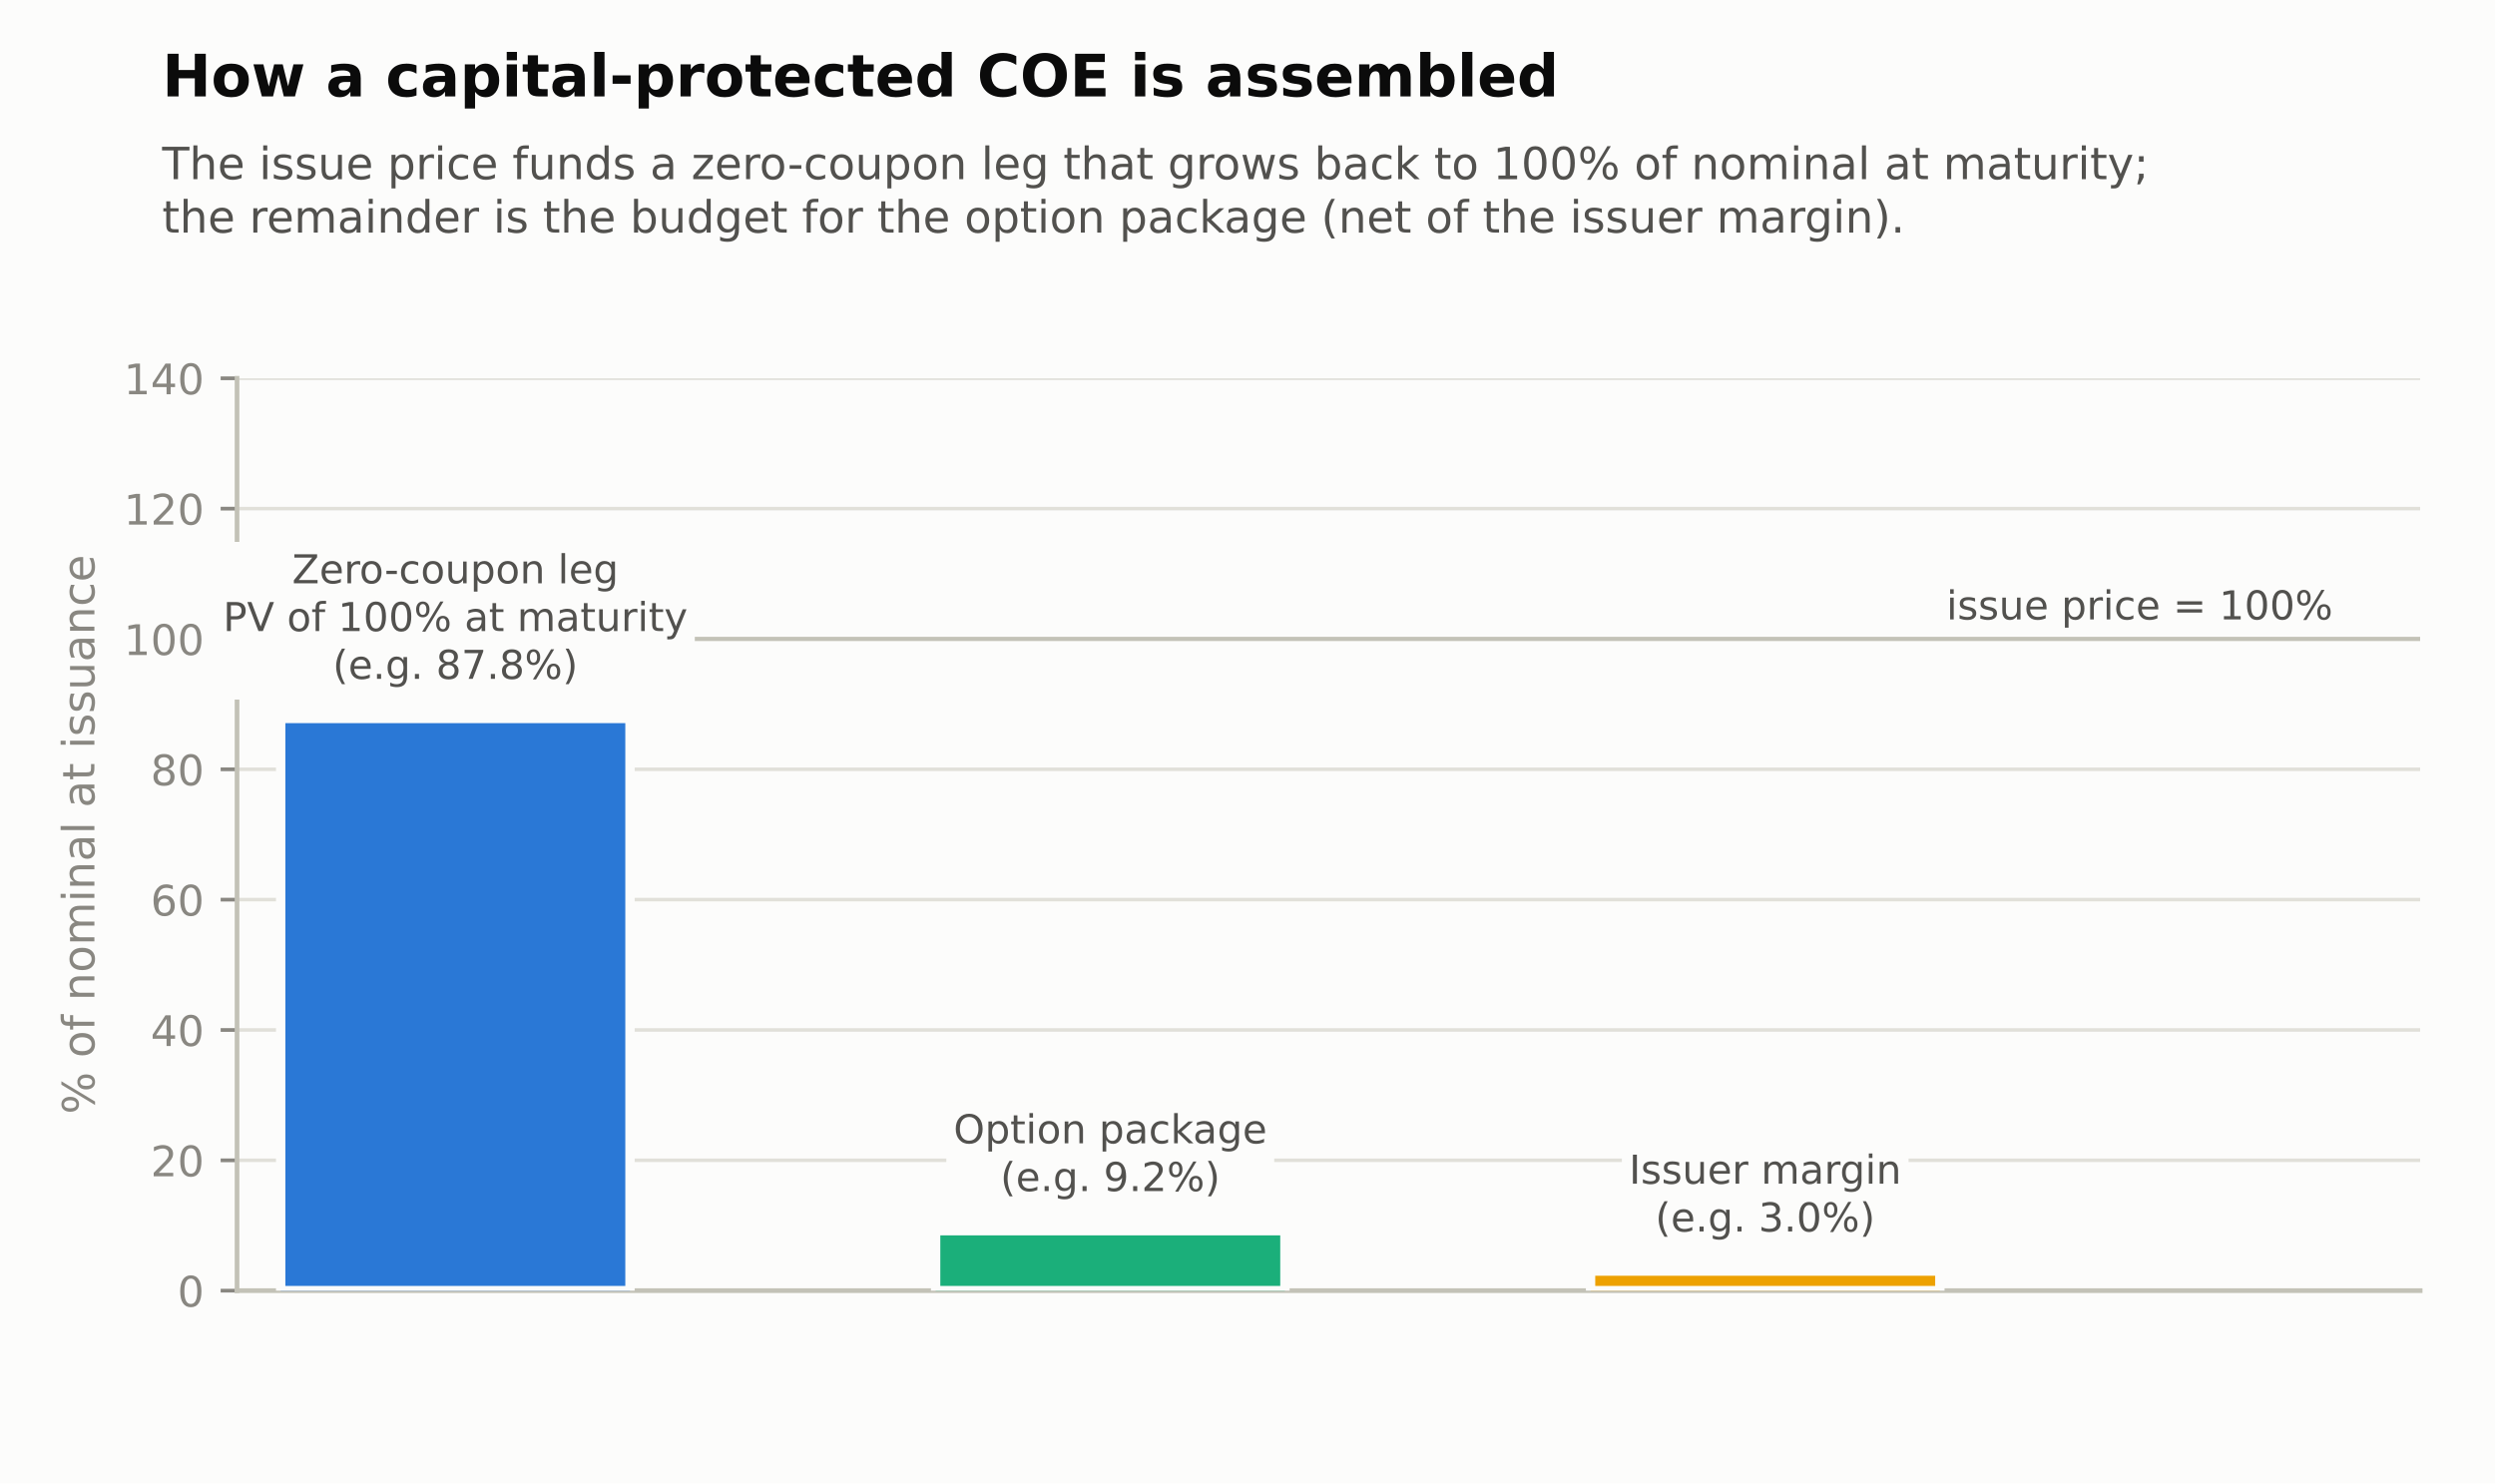
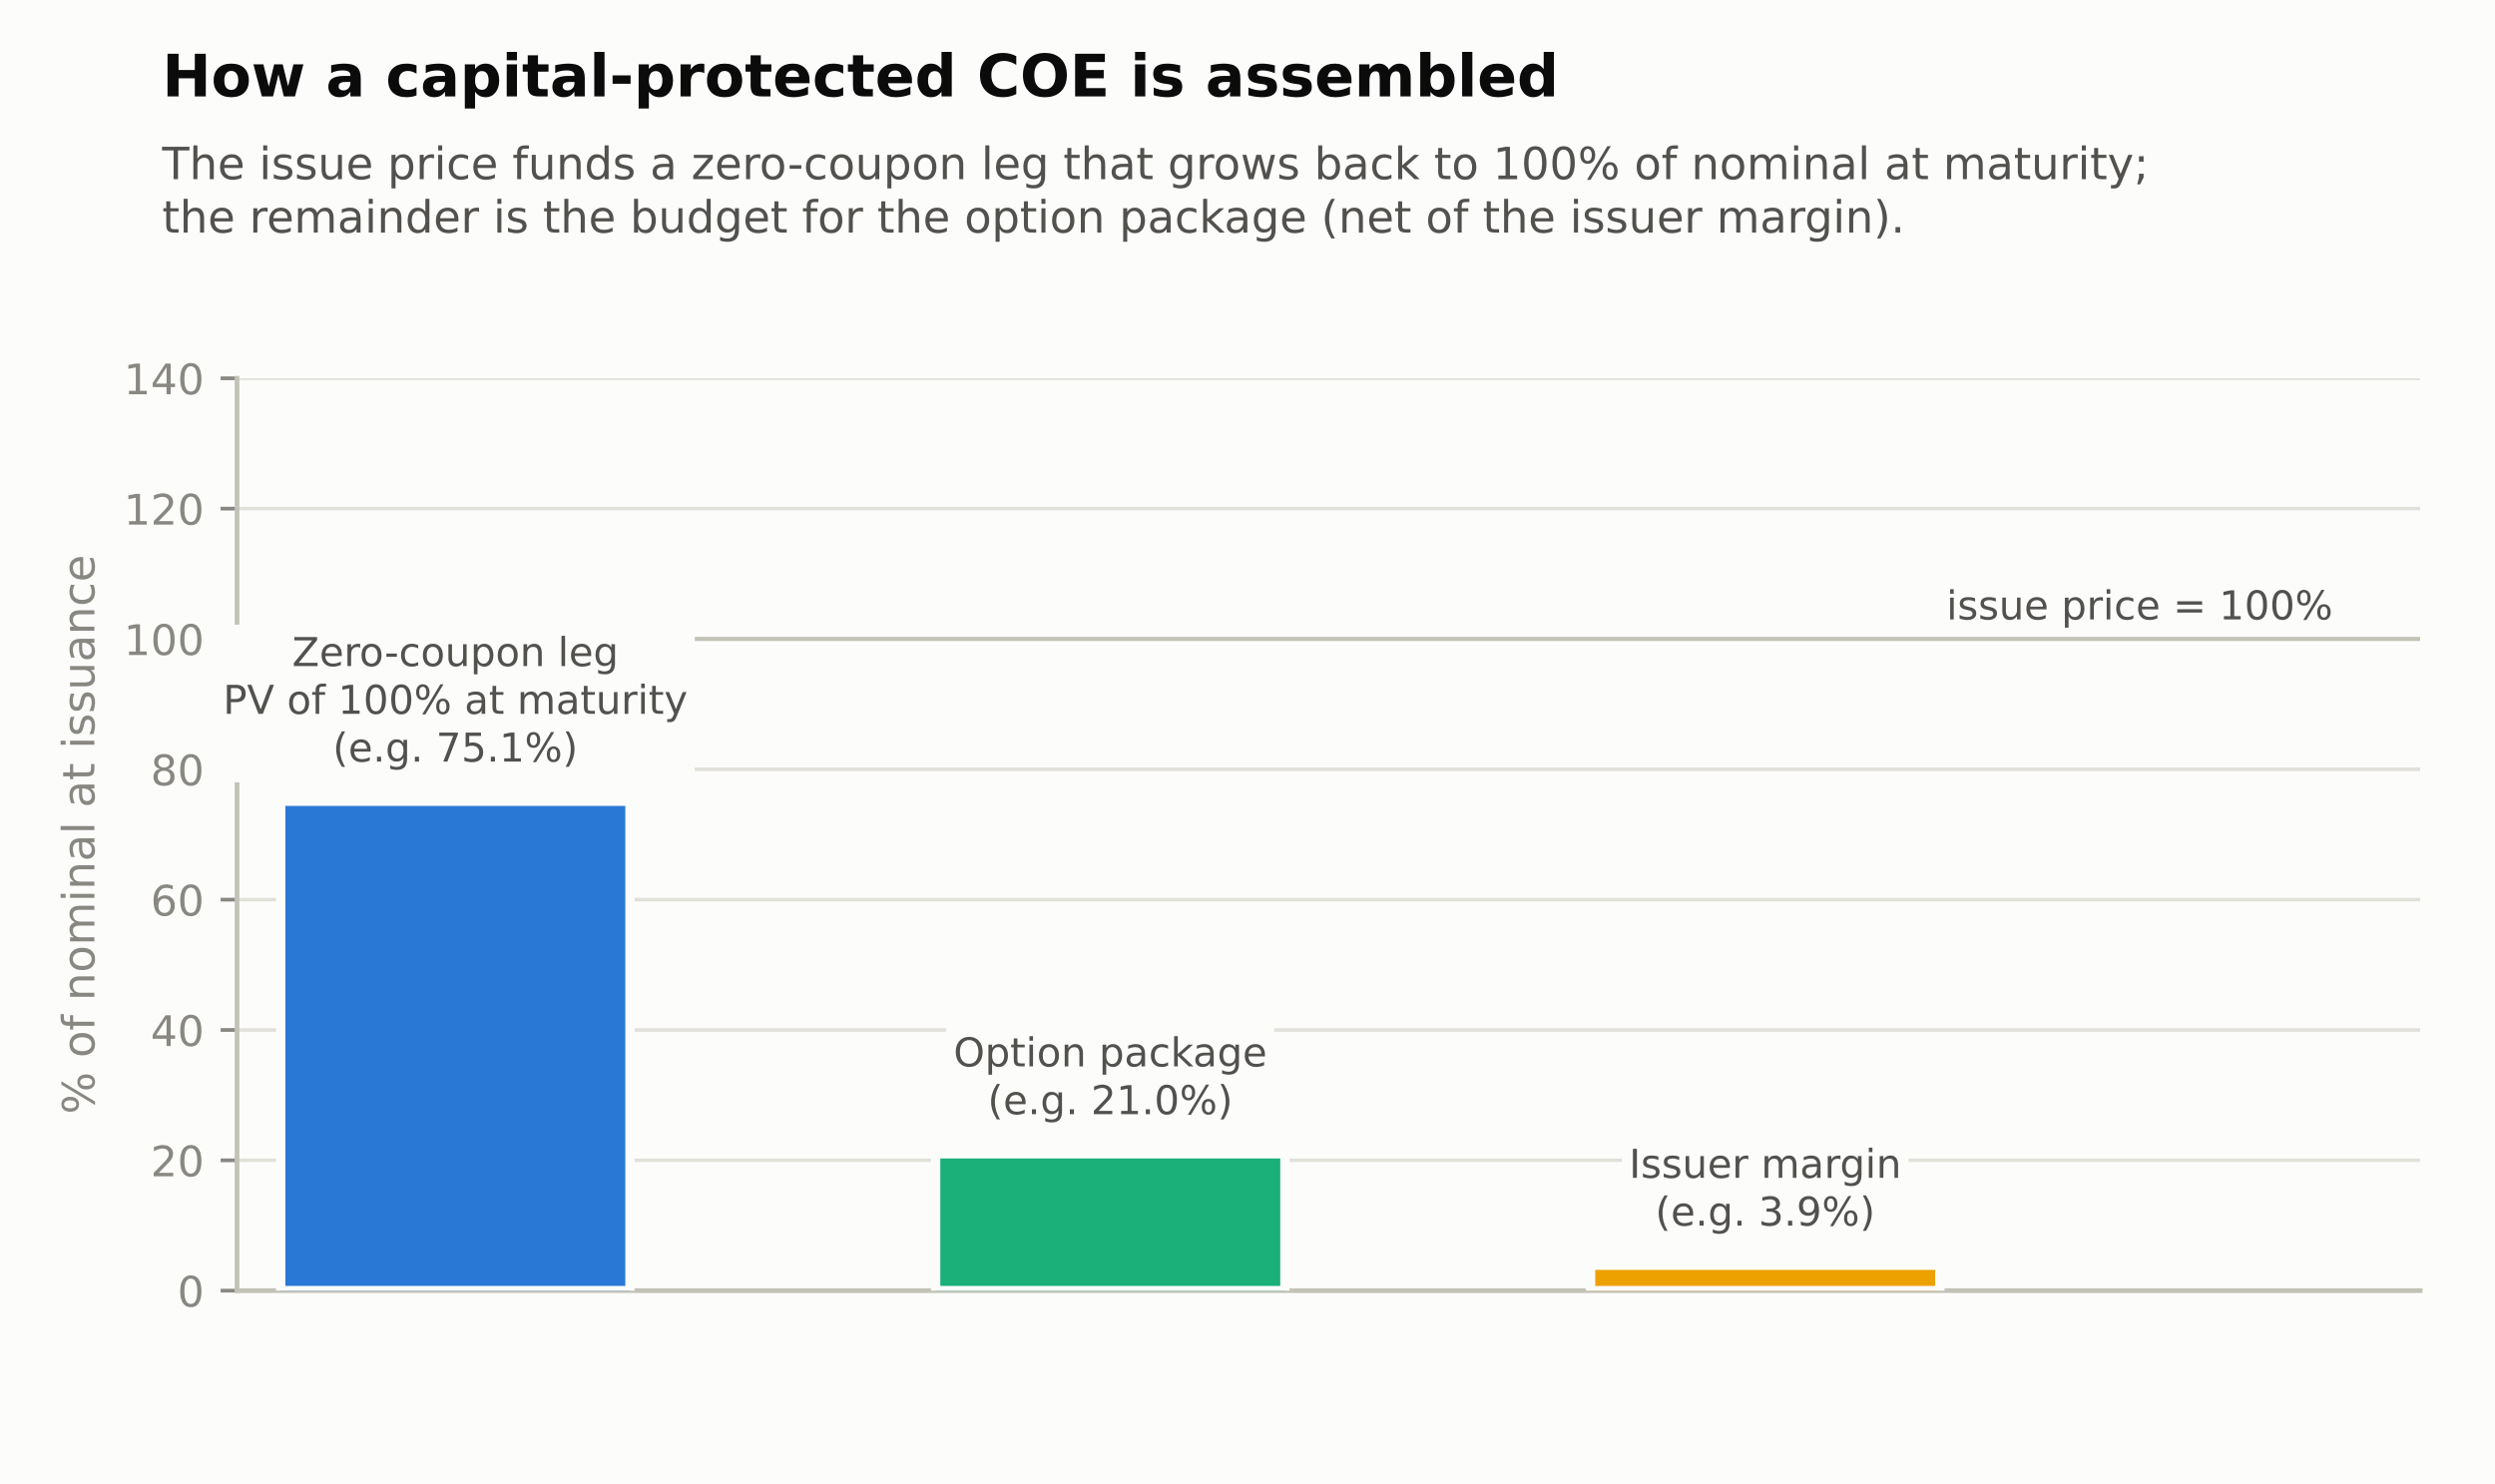
<svg xmlns="http://www.w3.org/2000/svg" xmlns:xlink="http://www.w3.org/1999/xlink" width="532.8pt" height="316.8pt" viewBox="0 0 532.8 316.8" version="1.1">
  <defs>
    <style type="text/css">*{stroke-linejoin: round; stroke-linecap: butt}</style>
  </defs>
  <g id="figure_1">
    <g id="patch_1">
      <path d="M 0 316.8  L 532.8 316.8  L 532.8 0  L 0 0  z " style="fill: #fcfcfb" />
    </g>
    <g id="axes_1">
      <g id="patch_2">
        <path d="M 50.616 275.616  L 516.816 275.616  L 516.816 80.784  L 50.616 80.784  z " style="fill: #fcfcfb" />
      </g>
      <g id="matplotlib.axis_1" />
      <g id="matplotlib.axis_2">
        <g id="ytick_1">
          <g id="line2d_1">
-             <path d="M 50.616 275.616  L 516.816 275.616  " clip-path="url(#pb195694859)" style="fill: none; stroke: #e1e0d9; stroke-width: 0.75; stroke-linecap: square" />
+             <path d="M 50.616 275.616  L 516.816 275.616  " clip-path="url(#pa96054cac5)" style="fill: none; stroke: #e1e0d9; stroke-width: 0.75; stroke-linecap: square" />
          </g>
          <g id="line2d_2">
            <defs>
-               <path id="m7adf9330e4" d="M 0 0  L -3.5 0  " style="stroke: #898781; stroke-width: 0.8" />
+               <path id="m34b83491f1" d="M 0 0  L -3.5 0  " style="stroke: #898781; stroke-width: 0.8" />
            </defs>
            <g>
-               <use xlink:href="#m7adf9330e4" x="50.616" y="275.616" style="fill: #898781; stroke: #898781; stroke-width: 0.8" />
+               <use xlink:href="#m34b83491f1" x="50.616" y="275.616" style="fill: #898781; stroke: #898781; stroke-width: 0.8" />
            </g>
          </g>
          <g id="text_1">
            <text style="font-size: 9px; font-family: 'DejaVu Sans'; text-anchor: end; fill: #898781" x="43.616" y="279.035" transform="rotate(-0 43.616 279.0349)">0</text>
          </g>
        </g>
        <g id="ytick_2">
          <g id="line2d_3">
-             <path d="M 50.616 247.783  L 516.816 247.783  " clip-path="url(#pb195694859)" style="fill: none; stroke: #e1e0d9; stroke-width: 0.75; stroke-linecap: square" />
+             <path d="M 50.616 247.783  L 516.816 247.783  " clip-path="url(#pa96054cac5)" style="fill: none; stroke: #e1e0d9; stroke-width: 0.75; stroke-linecap: square" />
          </g>
          <g id="line2d_4">
            <g>
-               <use xlink:href="#m7adf9330e4" x="50.616" y="247.783" style="fill: #898781; stroke: #898781; stroke-width: 0.8" />
+               <use xlink:href="#m34b83491f1" x="50.616" y="247.783" style="fill: #898781; stroke: #898781; stroke-width: 0.8" />
            </g>
          </g>
          <g id="text_2">
            <text style="font-size: 9px; font-family: 'DejaVu Sans'; text-anchor: end; fill: #898781" x="43.616" y="251.202" transform="rotate(-0 43.616 251.2018)">20</text>
          </g>
        </g>
        <g id="ytick_3">
          <g id="line2d_5">
-             <path d="M 50.616 219.95  L 516.816 219.95  " clip-path="url(#pb195694859)" style="fill: none; stroke: #e1e0d9; stroke-width: 0.75; stroke-linecap: square" />
+             <path d="M 50.616 219.95  L 516.816 219.95  " clip-path="url(#pa96054cac5)" style="fill: none; stroke: #e1e0d9; stroke-width: 0.75; stroke-linecap: square" />
          </g>
          <g id="line2d_6">
            <g>
-               <use xlink:href="#m7adf9330e4" x="50.616" y="219.95" style="fill: #898781; stroke: #898781; stroke-width: 0.8" />
+               <use xlink:href="#m34b83491f1" x="50.616" y="219.95" style="fill: #898781; stroke: #898781; stroke-width: 0.8" />
            </g>
          </g>
          <g id="text_3">
            <text style="font-size: 9px; font-family: 'DejaVu Sans'; text-anchor: end; fill: #898781" x="43.616" y="223.369" transform="rotate(-0 43.616 223.3687)">40</text>
          </g>
        </g>
        <g id="ytick_4">
          <g id="line2d_7">
-             <path d="M 50.616 192.117  L 516.816 192.117  " clip-path="url(#pb195694859)" style="fill: none; stroke: #e1e0d9; stroke-width: 0.75; stroke-linecap: square" />
+             <path d="M 50.616 192.117  L 516.816 192.117  " clip-path="url(#pa96054cac5)" style="fill: none; stroke: #e1e0d9; stroke-width: 0.75; stroke-linecap: square" />
          </g>
          <g id="line2d_8">
            <g>
-               <use xlink:href="#m7adf9330e4" x="50.616" y="192.117" style="fill: #898781; stroke: #898781; stroke-width: 0.8" />
+               <use xlink:href="#m34b83491f1" x="50.616" y="192.117" style="fill: #898781; stroke: #898781; stroke-width: 0.8" />
            </g>
          </g>
          <g id="text_4">
            <text style="font-size: 9px; font-family: 'DejaVu Sans'; text-anchor: end; fill: #898781" x="43.616" y="195.536" transform="rotate(-0 43.616 195.5355)">60</text>
          </g>
        </g>
        <g id="ytick_5">
          <g id="line2d_9">
-             <path d="M 50.616 164.283  L 516.816 164.283  " clip-path="url(#pb195694859)" style="fill: none; stroke: #e1e0d9; stroke-width: 0.75; stroke-linecap: square" />
+             <path d="M 50.616 164.283  L 516.816 164.283  " clip-path="url(#pa96054cac5)" style="fill: none; stroke: #e1e0d9; stroke-width: 0.75; stroke-linecap: square" />
          </g>
          <g id="line2d_10">
            <g>
-               <use xlink:href="#m7adf9330e4" x="50.616" y="164.283" style="fill: #898781; stroke: #898781; stroke-width: 0.8" />
+               <use xlink:href="#m34b83491f1" x="50.616" y="164.283" style="fill: #898781; stroke: #898781; stroke-width: 0.8" />
            </g>
          </g>
          <g id="text_5">
            <text style="font-size: 9px; font-family: 'DejaVu Sans'; text-anchor: end; fill: #898781" x="43.616" y="167.702" transform="rotate(-0 43.616 167.7024)">80</text>
          </g>
        </g>
        <g id="ytick_6">
          <g id="line2d_11">
-             <path d="M 50.616 136.45  L 516.816 136.45  " clip-path="url(#pb195694859)" style="fill: none; stroke: #e1e0d9; stroke-width: 0.75; stroke-linecap: square" />
+             <path d="M 50.616 136.45  L 516.816 136.45  " clip-path="url(#pa96054cac5)" style="fill: none; stroke: #e1e0d9; stroke-width: 0.75; stroke-linecap: square" />
          </g>
          <g id="line2d_12">
            <g>
-               <use xlink:href="#m7adf9330e4" x="50.616" y="136.45" style="fill: #898781; stroke: #898781; stroke-width: 0.8" />
+               <use xlink:href="#m34b83491f1" x="50.616" y="136.45" style="fill: #898781; stroke: #898781; stroke-width: 0.8" />
            </g>
          </g>
          <g id="text_6">
            <text style="font-size: 9px; font-family: 'DejaVu Sans'; text-anchor: end; fill: #898781" x="43.616" y="139.869" transform="rotate(-0 43.616 139.8692)">100</text>
          </g>
        </g>
        <g id="ytick_7">
          <g id="line2d_13">
-             <path d="M 50.616 108.617  L 516.816 108.617  " clip-path="url(#pb195694859)" style="fill: none; stroke: #e1e0d9; stroke-width: 0.75; stroke-linecap: square" />
+             <path d="M 50.616 108.617  L 516.816 108.617  " clip-path="url(#pa96054cac5)" style="fill: none; stroke: #e1e0d9; stroke-width: 0.75; stroke-linecap: square" />
          </g>
          <g id="line2d_14">
            <g>
-               <use xlink:href="#m7adf9330e4" x="50.616" y="108.617" style="fill: #898781; stroke: #898781; stroke-width: 0.8" />
+               <use xlink:href="#m34b83491f1" x="50.616" y="108.617" style="fill: #898781; stroke: #898781; stroke-width: 0.8" />
            </g>
          </g>
          <g id="text_7">
            <text style="font-size: 9px; font-family: 'DejaVu Sans'; text-anchor: end; fill: #898781" x="43.616" y="112.036" transform="rotate(-0 43.616 112.0361)">120</text>
          </g>
        </g>
        <g id="ytick_8">
          <g id="line2d_15">
-             <path d="M 50.616 80.784  L 516.816 80.784  " clip-path="url(#pb195694859)" style="fill: none; stroke: #e1e0d9; stroke-width: 0.75; stroke-linecap: square" />
+             <path d="M 50.616 80.784  L 516.816 80.784  " clip-path="url(#pa96054cac5)" style="fill: none; stroke: #e1e0d9; stroke-width: 0.75; stroke-linecap: square" />
          </g>
          <g id="line2d_16">
            <g>
-               <use xlink:href="#m7adf9330e4" x="50.616" y="80.784" style="fill: #898781; stroke: #898781; stroke-width: 0.8" />
+               <use xlink:href="#m34b83491f1" x="50.616" y="80.784" style="fill: #898781; stroke: #898781; stroke-width: 0.8" />
            </g>
          </g>
          <g id="text_8">
            <text style="font-size: 9px; font-family: 'DejaVu Sans'; text-anchor: end; fill: #898781" x="43.616" y="84.203" transform="rotate(-0 43.616 84.20294)">140</text>
          </g>
        </g>
        <g id="text_9">
          <text style="font-size: 9.5px; font-family: 'DejaVu Sans'; text-anchor: middle; fill: #898781" x="20.155" y="178.2" transform="rotate(-90 20.15502 178.2)">% of nominal at issuance</text>
        </g>
      </g>
      <g id="line2d_17">
-         <path d="M 50.616 136.45  L 516.816 136.45  " clip-path="url(#pb195694859)" style="fill: none; stroke: #c3c2b7; stroke-width: 0.9; stroke-linecap: square" />
+         <path d="M 50.616 136.45  L 516.816 136.45  " clip-path="url(#pa96054cac5)" style="fill: none; stroke: #c3c2b7; stroke-width: 0.9; stroke-linecap: square" />
      </g>
      <g id="patch_3">
        <path d="M 50.616 275.616  L 50.616 80.784  " style="fill: none; stroke: #c3c2b7; stroke-linejoin: miter; stroke-linecap: square" />
      </g>
      <g id="patch_4">
        <path d="M 50.616 275.616  L 516.816 275.616  " style="fill: none; stroke: #c3c2b7; stroke-linejoin: miter; stroke-linecap: square" />
      </g>
      <g id="patch_5">
-         <path d="M 59.94 275.616  L 134.532 275.616  L 134.532 153.429  L 59.94 153.429  z " clip-path="url(#pb195694859)" style="fill: #2a78d6; stroke: #fcfcfb; stroke-width: 2; stroke-linejoin: miter" />
+         <path d="M 59.94 275.616  L 134.532 275.616  L 134.532 171.103  L 59.94 171.103  z " clip-path="url(#pa96054cac5)" style="fill: #2a78d6; stroke: #fcfcfb; stroke-width: 2; stroke-linejoin: miter" />
      </g>
      <g id="patch_6">
-         <path d="M 199.8 275.616  L 274.392 275.616  L 274.392 262.813  L 199.8 262.813  z " clip-path="url(#pb195694859)" style="fill: #1baf7a; stroke: #fcfcfb; stroke-width: 2; stroke-linejoin: miter" />
+         <path d="M 199.8 275.616  L 274.392 275.616  L 274.392 246.391  L 199.8 246.391  z " clip-path="url(#pa96054cac5)" style="fill: #1baf7a; stroke: #fcfcfb; stroke-width: 2; stroke-linejoin: miter" />
      </g>
      <g id="patch_7">
-         <path d="M 339.66 275.616  L 414.252 275.616  L 414.252 271.441  L 339.66 271.441  z " clip-path="url(#pb195694859)" style="fill: #eda100; stroke: #fcfcfb; stroke-width: 2; stroke-linejoin: miter" />
+         <path d="M 339.66 275.616  L 414.252 275.616  L 414.252 270.189  L 339.66 270.189  z " clip-path="url(#pa96054cac5)" style="fill: #eda100; stroke: #fcfcfb; stroke-width: 2; stroke-linejoin: miter" />
      </g>
      <g id="text_10">
        <text style="font-size: 8.5px; font-family: 'DejaVu Sans'; text-anchor: end; fill: #52514e" x="498.168" y="132.275" transform="rotate(-0 498.168 132.2753)">issue price = 100%</text>
      </g>
      <g id="text_11">
        <g id="patch_8">
-           <path d="M 46.103 149.392  L 148.369 149.392  L 148.369 115.726  L 46.103 115.726  z " style="fill: #fcfcfb" />
+           <path d="M 46.103 167.066  L 148.369 167.066  L 148.369 133.4  L 46.103 133.4  z " style="fill: #fcfcfb" />
        </g>
-         <text style="font-size: 8.5px; font-family: 'DejaVu Sans'; fill: #52514e" transform="translate(62.37604 124.5651)">Zero-coupon leg</text>
-         <text style="font-size: 8.5px; font-family: 'DejaVu Sans'; fill: #52514e" transform="translate(47.63252 134.7674)">PV of 100% at maturity</text>
-         <text style="font-size: 8.5px; font-family: 'DejaVu Sans'; fill: #52514e" transform="translate(71.05334 144.9691)">(e.g. 87.8%)</text>
+         <text style="font-size: 8.5px; font-family: 'DejaVu Sans'; fill: #52514e" transform="translate(62.37604 142.2391)">Zero-coupon leg</text>
+         <text style="font-size: 8.5px; font-family: 'DejaVu Sans'; fill: #52514e" transform="translate(47.63252 152.4414)">PV of 100% at maturity</text>
+         <text style="font-size: 8.5px; font-family: 'DejaVu Sans'; fill: #52514e" transform="translate(71.05334 162.6431)">(e.g. 75.1%)</text>
      </g>
      <g id="text_12">
        <g id="patch_9">
-           <path d="M 202.087 258.776  L 272.105 258.776  L 272.105 235.312  L 202.087 235.312  z " style="fill: #fcfcfb" />
+           <path d="M 202.087 242.355  L 272.105 242.355  L 272.105 218.891  L 202.087 218.891  z " style="fill: #fcfcfb" />
        </g>
-         <text style="font-size: 8.5px; font-family: 'DejaVu Sans'; fill: #52514e" transform="translate(203.6173 244.1516)">Option package</text>
-         <text style="font-size: 8.5px; font-family: 'DejaVu Sans'; fill: #52514e" transform="translate(213.6174 254.3533)">(e.g. 9.2%)</text>
+         <text style="font-size: 8.5px; font-family: 'DejaVu Sans'; fill: #52514e" transform="translate(203.6173 227.7301)">Option package</text>
+         <text style="font-size: 8.5px; font-family: 'DejaVu Sans'; fill: #52514e" transform="translate(210.9133 237.9317)">(e.g. 21.0%)</text>
      </g>
      <g id="text_13">
        <g id="patch_10">
-           <path d="M 346.349 267.404  L 407.563 267.404  L 407.563 243.94  L 346.349 243.94  z " style="fill: #fcfcfb" />
+           <path d="M 346.349 266.152  L 407.563 266.152  L 407.563 242.688  L 346.349 242.688  z " style="fill: #fcfcfb" />
        </g>
-         <text style="font-size: 8.5px; font-family: 'DejaVu Sans'; fill: #52514e" transform="translate(347.8787 252.7799)">Issuer margin</text>
-         <text style="font-size: 8.5px; font-family: 'DejaVu Sans'; fill: #52514e" transform="translate(353.4774 262.9816)">(e.g. 3.0%)</text>
+         <text style="font-size: 8.5px; font-family: 'DejaVu Sans'; fill: #52514e" transform="translate(347.8787 251.5274)">Issuer margin</text>
+         <text style="font-size: 8.5px; font-family: 'DejaVu Sans'; fill: #52514e" transform="translate(353.4774 261.7291)">(e.g. 3.9%)</text>
      </g>
    </g>
    <g id="text_14">
      <text style="font-weight: 700; font-size: 12.5px; font-family: 'DejaVu Sans'; text-anchor: start; fill: #0b0b0b" x="34.632" y="20.586" transform="rotate(-0 34.632 20.58605)">How a capital-protected COE is assembled</text>
    </g>
    <g id="text_15">
      <text style="font-size: 9.5px; font-family: 'DejaVu Sans'; fill: #52514e" transform="translate(34.632 38.26544)">The issue price funds a zero-coupon leg that grows back to 100% of nominal at maturity;</text>
      <text style="font-size: 9.5px; font-family: 'DejaVu Sans'; fill: #52514e" transform="translate(34.632 49.66804)">the remainder is the budget for the option package (net of the issuer margin).</text>
    </g>
  </g>
  <defs>
-     <clipPath id="pb195694859">
+     <clipPath id="pa96054cac5">
      <rect x="50.616" y="80.784" width="466.2" height="194.832" />
    </clipPath>
  </defs>
</svg>
